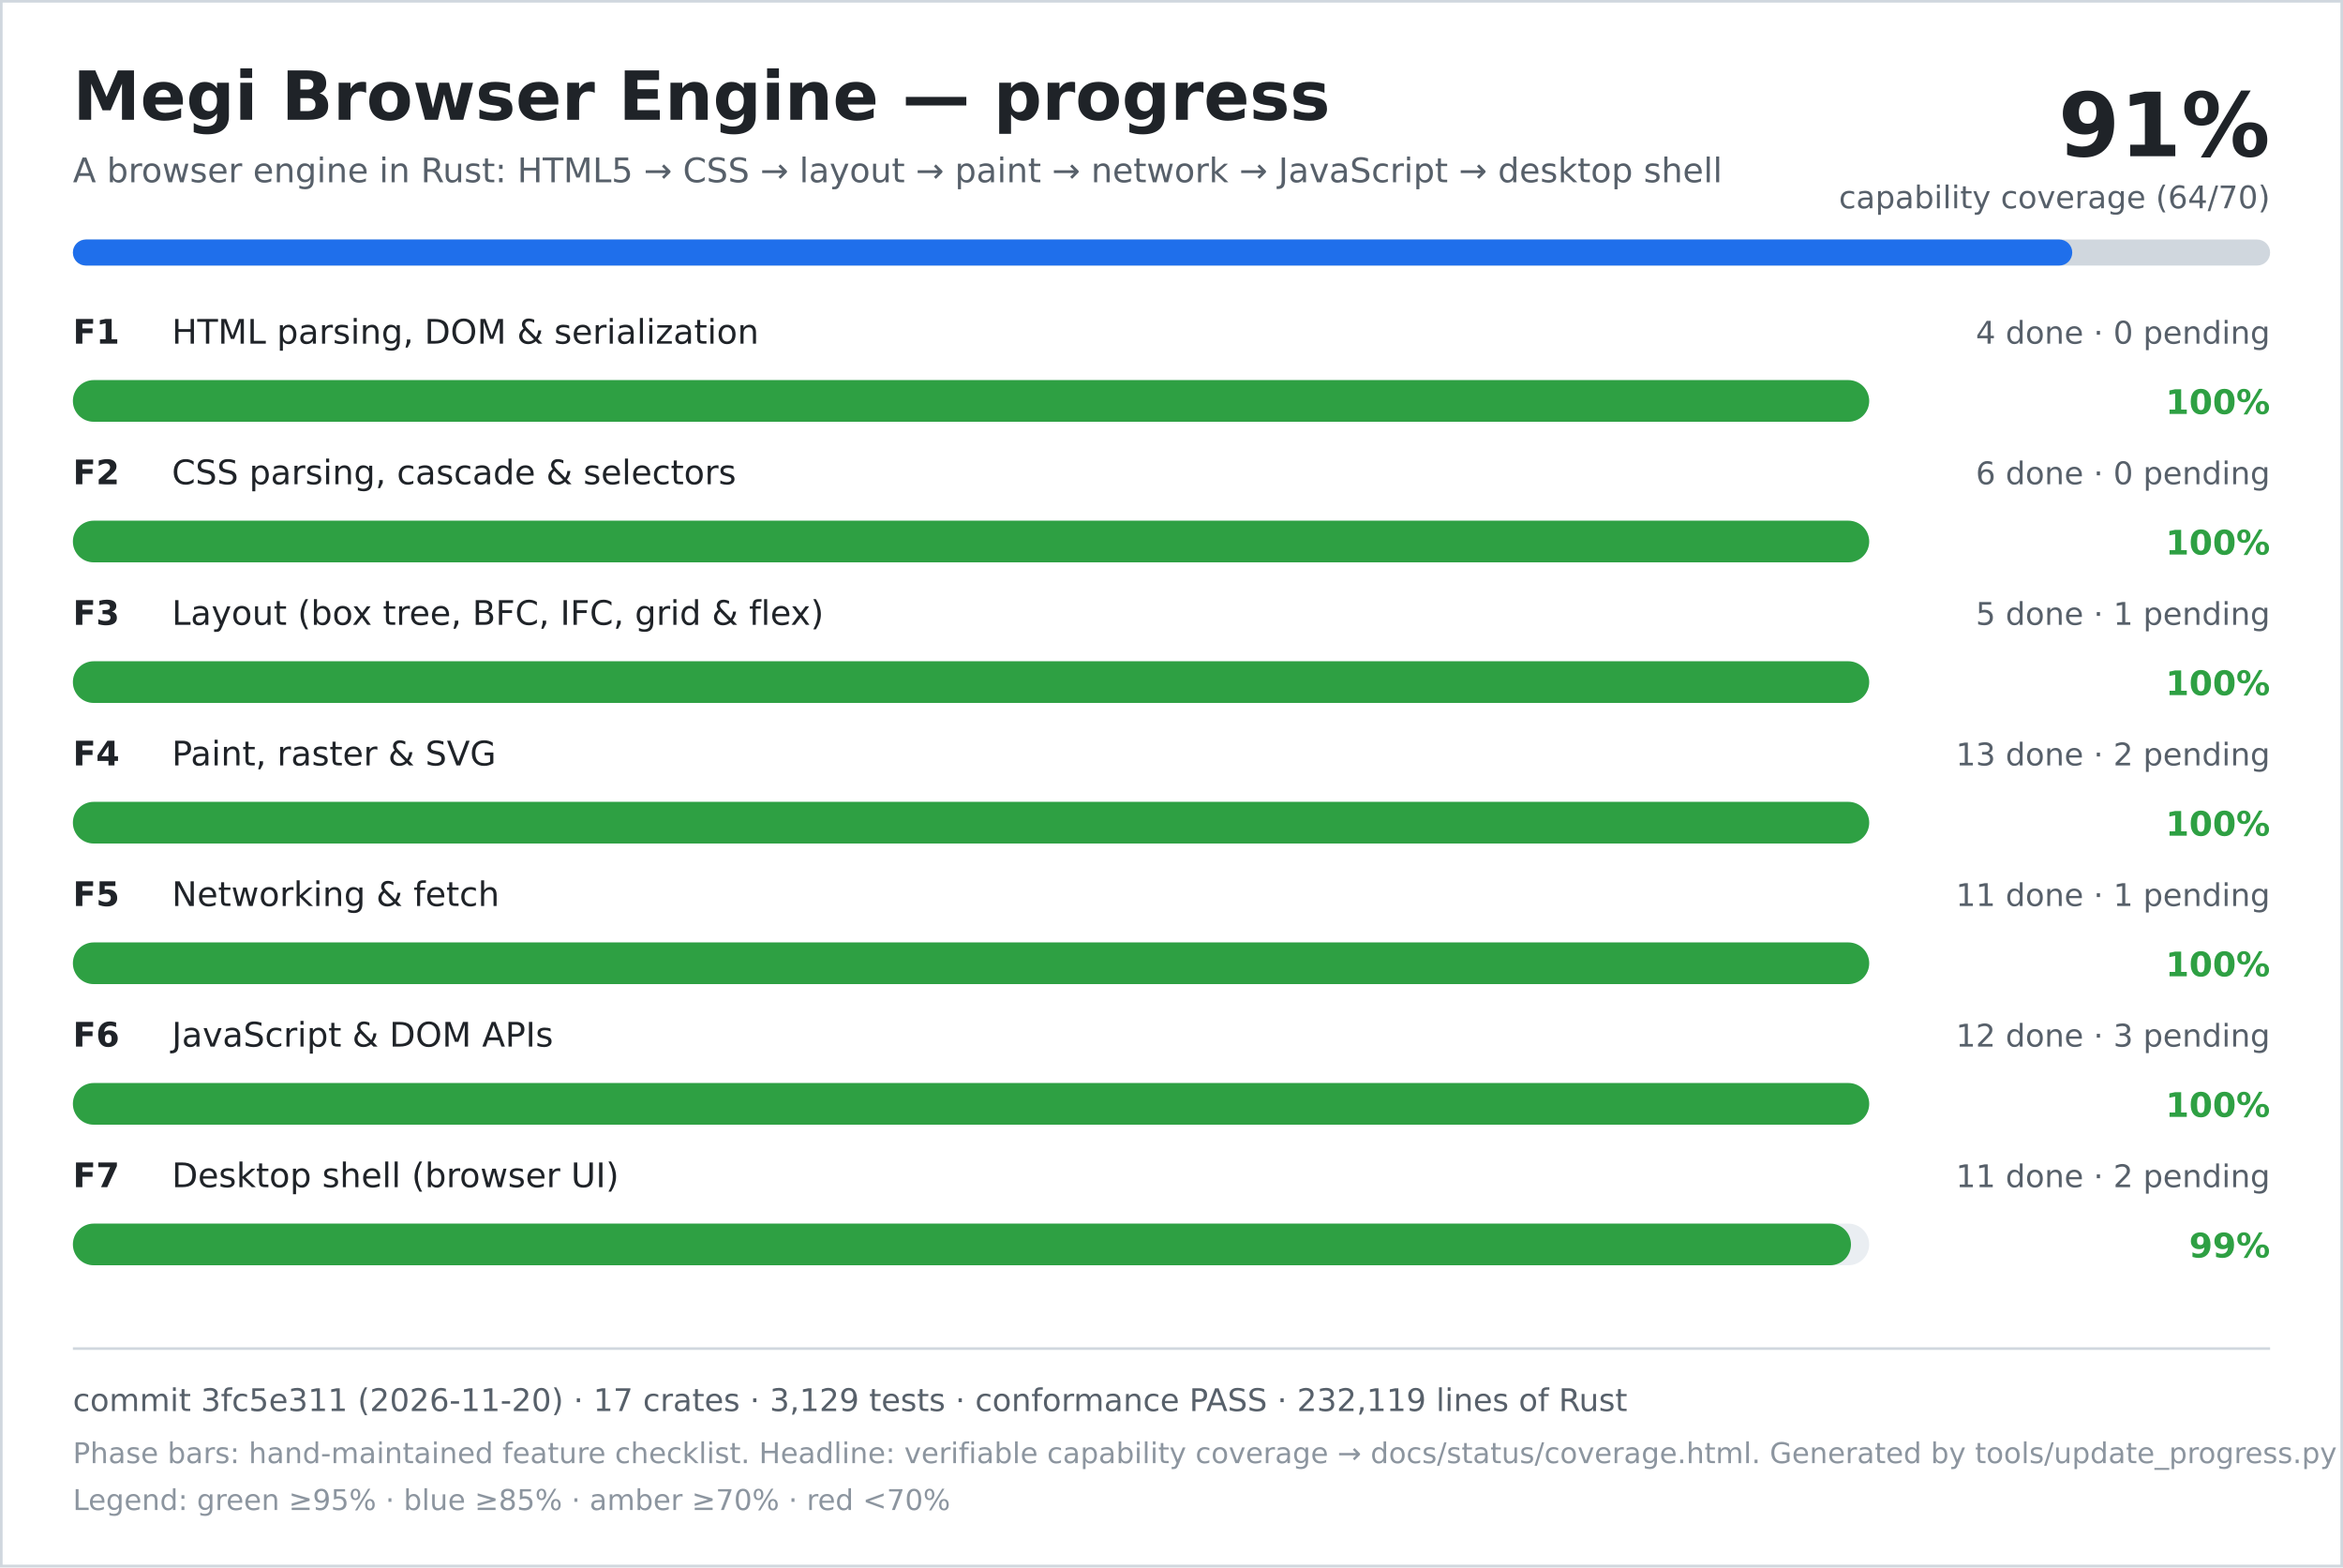
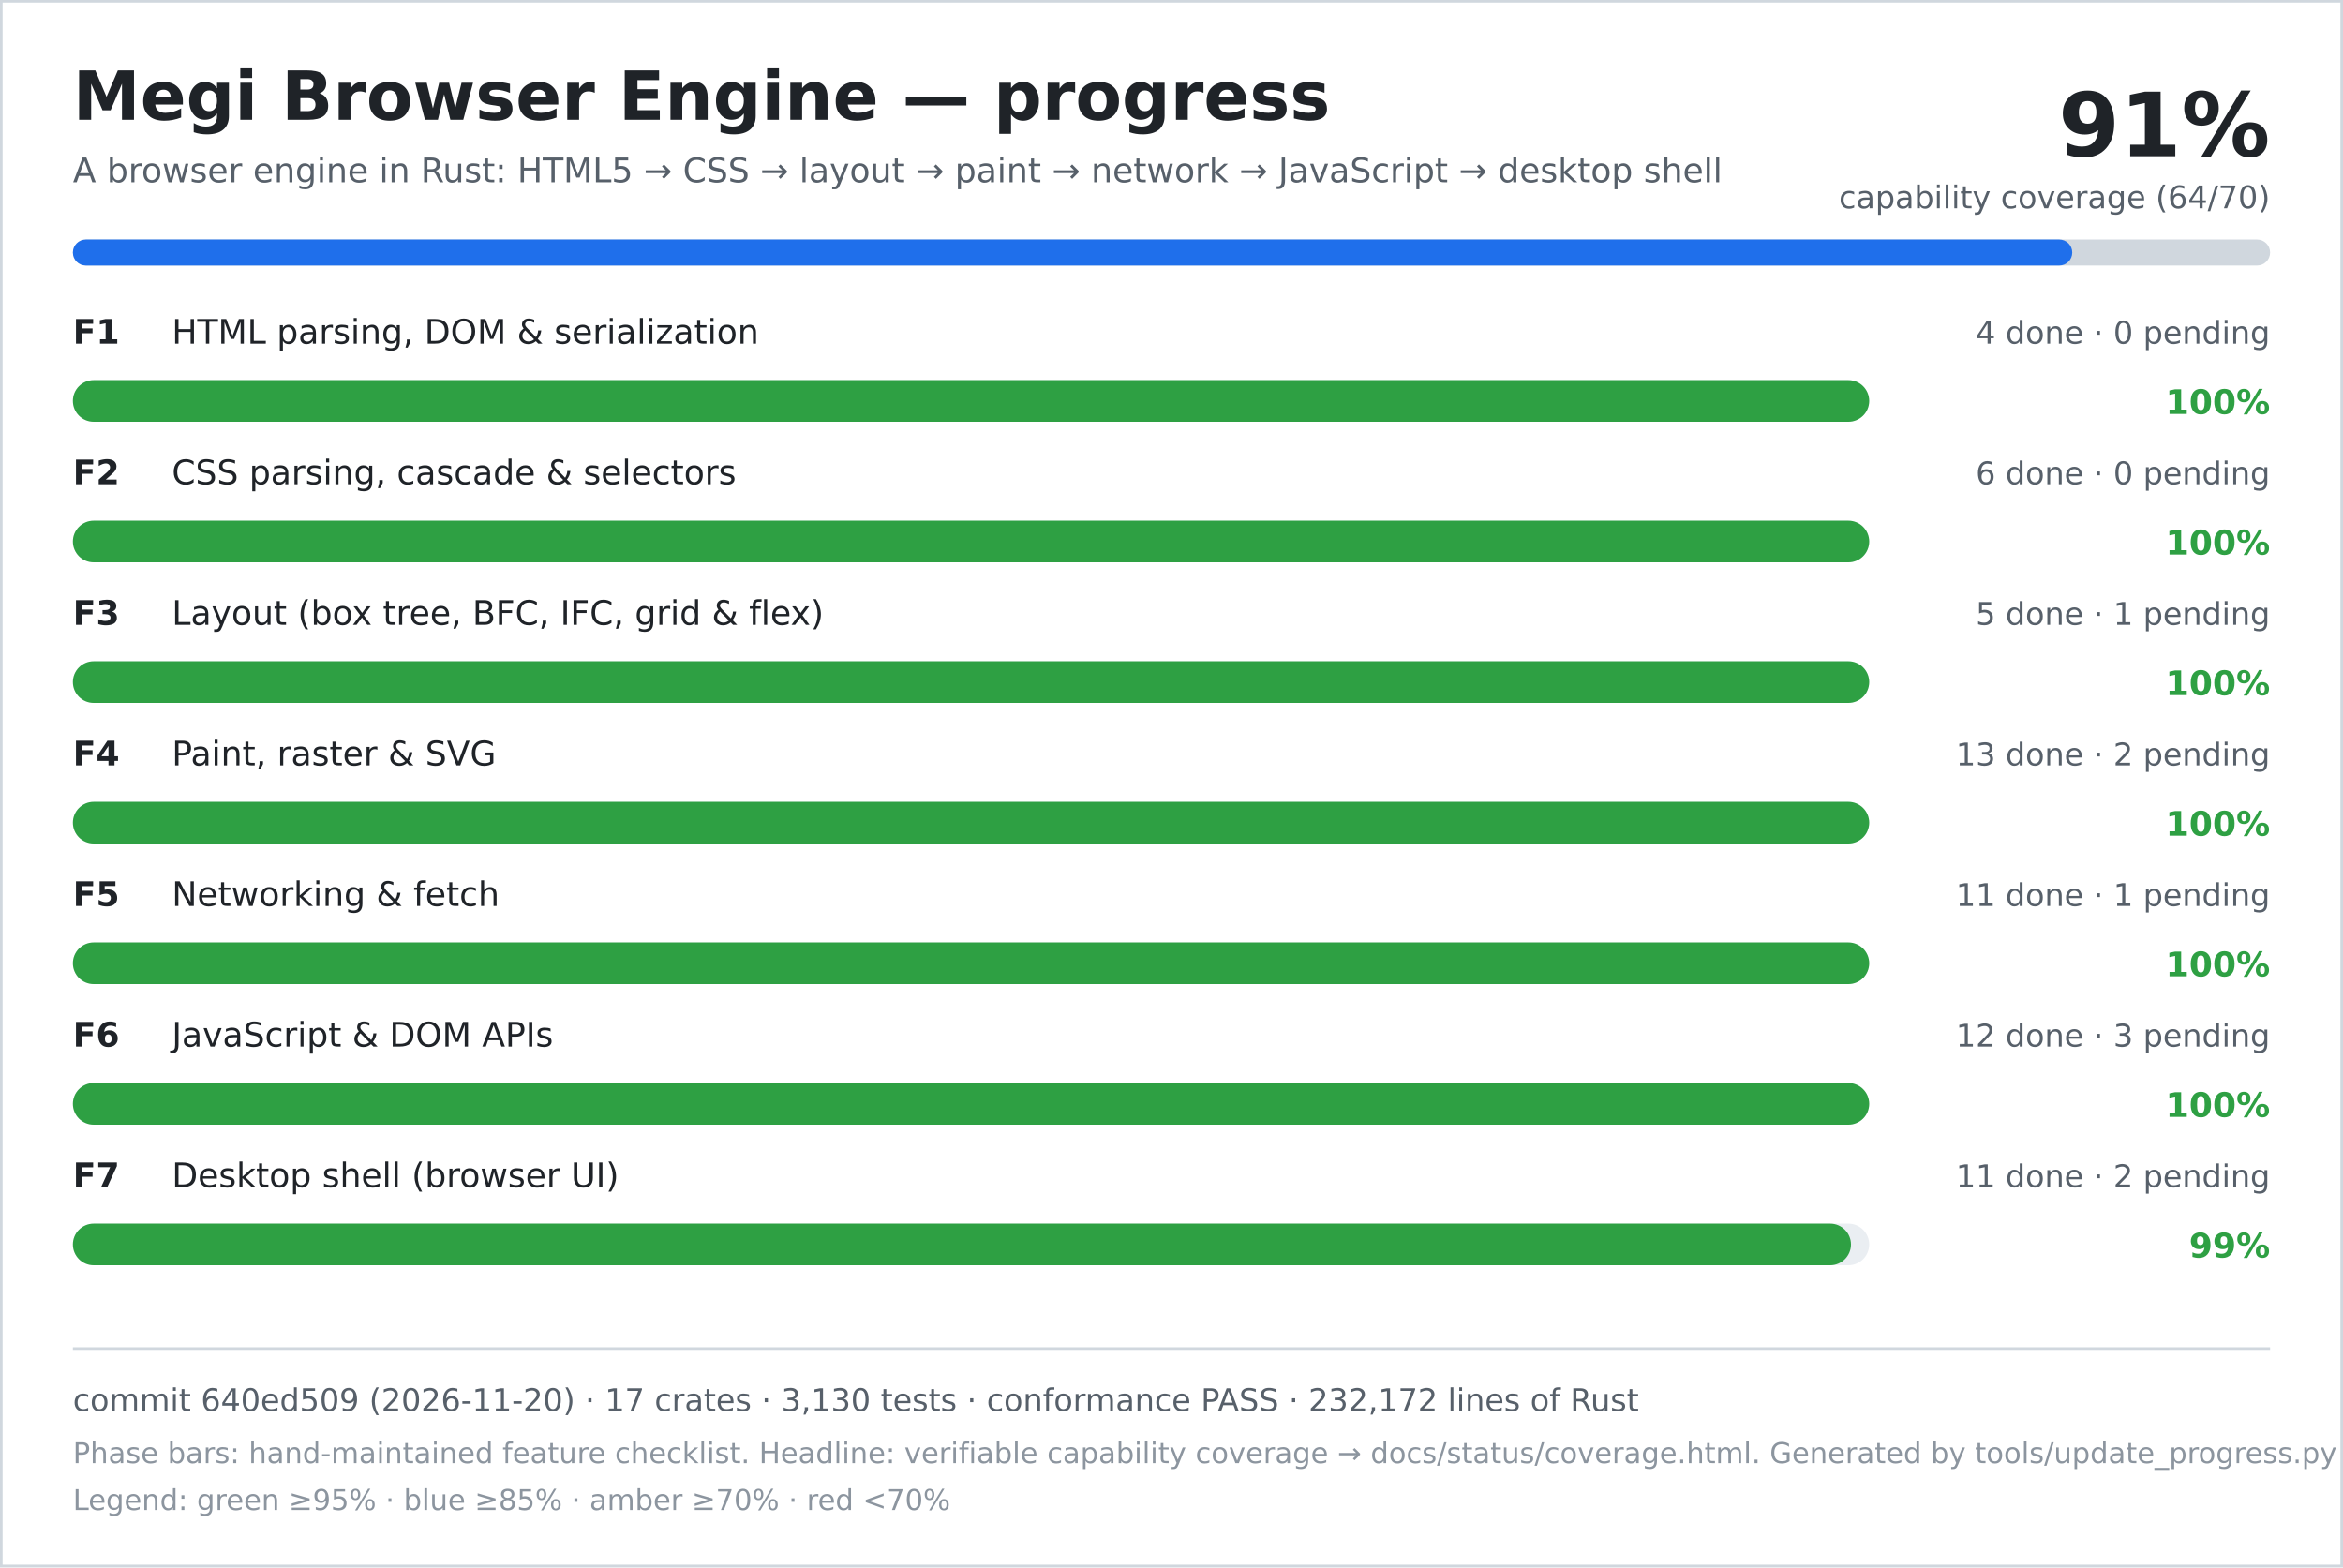
<svg xmlns="http://www.w3.org/2000/svg" width="900" height="602" viewBox="0 0 900 602" role="img" aria-labelledby="title desc">
  <rect width="900" height="602" fill="#ffffff" />
  <rect x="0.5" y="0.5" width="899" height="601" fill="none" stroke="#d0d7de" />
  <text x="28" y="46" font-family="DejaVu Sans, Verdana, sans-serif" font-size="26" font-weight="700" fill="#1f2328">Megi Browser Engine — progress</text>
  <text x="28" y="70" font-family="DejaVu Sans, Verdana, sans-serif" font-size="13" fill="#57606a">A browser engine in Rust: HTML5 → CSS → layout → paint → network → JavaScript → desktop shell</text>
  <text x="872" y="60" text-anchor="end" font-family="DejaVu Sans, Verdana, sans-serif" font-size="34" font-weight="700" fill="#1f2328">91%</text>
  <text x="872" y="80" text-anchor="end" font-family="DejaVu Sans, Verdana, sans-serif" font-size="12" fill="#57606a">capability coverage (64/70)</text>
  <rect x="28" y="92" width="844" height="10" rx="5" fill="#d0d7de" />
  <rect x="28" y="92" width="768" height="10" rx="5" fill="#1f6feb" />
  <text x="28" y="132" font-family="DejaVu Sans, Verdana, sans-serif" font-size="13" font-weight="700" fill="#1f2328">F1</text>
  <text x="66" y="132" font-family="DejaVu Sans, Verdana, sans-serif" font-size="13" fill="#1f2328">HTML parsing, DOM &amp; serialization</text>
  <text x="872" y="132" text-anchor="end" font-family="DejaVu Sans, Verdana, sans-serif" font-size="12" fill="#57606a">4 done · 0 pending</text>
  <rect x="28" y="146" width="690" height="16" rx="8" fill="#eaeef2" />
  <rect x="28" y="146" width="690" height="16" rx="8" fill="#2ea043" />
  <text x="872" y="159" text-anchor="end" font-family="DejaVu Sans, Verdana, sans-serif" font-size="13" font-weight="700" fill="#2ea043">100%</text>
  <text x="28" y="186" font-family="DejaVu Sans, Verdana, sans-serif" font-size="13" font-weight="700" fill="#1f2328">F2</text>
  <text x="66" y="186" font-family="DejaVu Sans, Verdana, sans-serif" font-size="13" fill="#1f2328">CSS parsing, cascade &amp; selectors</text>
  <text x="872" y="186" text-anchor="end" font-family="DejaVu Sans, Verdana, sans-serif" font-size="12" fill="#57606a">6 done · 0 pending</text>
  <rect x="28" y="200" width="690" height="16" rx="8" fill="#eaeef2" />
  <rect x="28" y="200" width="690" height="16" rx="8" fill="#2ea043" />
  <text x="872" y="213" text-anchor="end" font-family="DejaVu Sans, Verdana, sans-serif" font-size="13" font-weight="700" fill="#2ea043">100%</text>
  <text x="28" y="240" font-family="DejaVu Sans, Verdana, sans-serif" font-size="13" font-weight="700" fill="#1f2328">F3</text>
  <text x="66" y="240" font-family="DejaVu Sans, Verdana, sans-serif" font-size="13" fill="#1f2328">Layout (box tree, BFC, IFC, grid &amp; flex)</text>
  <text x="872" y="240" text-anchor="end" font-family="DejaVu Sans, Verdana, sans-serif" font-size="12" fill="#57606a">5 done · 1 pending</text>
  <rect x="28" y="254" width="690" height="16" rx="8" fill="#eaeef2" />
  <rect x="28" y="254" width="690" height="16" rx="8" fill="#2ea043" />
  <text x="872" y="267" text-anchor="end" font-family="DejaVu Sans, Verdana, sans-serif" font-size="13" font-weight="700" fill="#2ea043">100%</text>
  <text x="28" y="294" font-family="DejaVu Sans, Verdana, sans-serif" font-size="13" font-weight="700" fill="#1f2328">F4</text>
  <text x="66" y="294" font-family="DejaVu Sans, Verdana, sans-serif" font-size="13" fill="#1f2328">Paint, raster &amp; SVG</text>
  <text x="872" y="294" text-anchor="end" font-family="DejaVu Sans, Verdana, sans-serif" font-size="12" fill="#57606a">13 done · 2 pending</text>
  <rect x="28" y="308" width="690" height="16" rx="8" fill="#eaeef2" />
  <rect x="28" y="308" width="690" height="16" rx="8" fill="#2ea043" />
  <text x="872" y="321" text-anchor="end" font-family="DejaVu Sans, Verdana, sans-serif" font-size="13" font-weight="700" fill="#2ea043">100%</text>
  <text x="28" y="348" font-family="DejaVu Sans, Verdana, sans-serif" font-size="13" font-weight="700" fill="#1f2328">F5</text>
  <text x="66" y="348" font-family="DejaVu Sans, Verdana, sans-serif" font-size="13" fill="#1f2328">Networking &amp; fetch</text>
  <text x="872" y="348" text-anchor="end" font-family="DejaVu Sans, Verdana, sans-serif" font-size="12" fill="#57606a">11 done · 1 pending</text>
  <rect x="28" y="362" width="690" height="16" rx="8" fill="#eaeef2" />
  <rect x="28" y="362" width="690" height="16" rx="8" fill="#2ea043" />
  <text x="872" y="375" text-anchor="end" font-family="DejaVu Sans, Verdana, sans-serif" font-size="13" font-weight="700" fill="#2ea043">100%</text>
  <text x="28" y="402" font-family="DejaVu Sans, Verdana, sans-serif" font-size="13" font-weight="700" fill="#1f2328">F6</text>
  <text x="66" y="402" font-family="DejaVu Sans, Verdana, sans-serif" font-size="13" fill="#1f2328">JavaScript &amp; DOM APIs</text>
  <text x="872" y="402" text-anchor="end" font-family="DejaVu Sans, Verdana, sans-serif" font-size="12" fill="#57606a">12 done · 3 pending</text>
  <rect x="28" y="416" width="690" height="16" rx="8" fill="#eaeef2" />
  <rect x="28" y="416" width="690" height="16" rx="8" fill="#2ea043" />
  <text x="872" y="429" text-anchor="end" font-family="DejaVu Sans, Verdana, sans-serif" font-size="13" font-weight="700" fill="#2ea043">100%</text>
  <text x="28" y="456" font-family="DejaVu Sans, Verdana, sans-serif" font-size="13" font-weight="700" fill="#1f2328">F7</text>
  <text x="66" y="456" font-family="DejaVu Sans, Verdana, sans-serif" font-size="13" fill="#1f2328">Desktop shell (browser UI)</text>
  <text x="872" y="456" text-anchor="end" font-family="DejaVu Sans, Verdana, sans-serif" font-size="12" fill="#57606a">11 done · 2 pending</text>
  <rect x="28" y="470" width="690" height="16" rx="8" fill="#eaeef2" />
  <rect x="28" y="470" width="683" height="16" rx="8" fill="#2ea043" />
  <text x="872" y="483" text-anchor="end" font-family="DejaVu Sans, Verdana, sans-serif" font-size="13" font-weight="700" fill="#2ea043">99%</text>
  <line x1="28" y1="518" x2="872" y2="518" stroke="#d0d7de" />
-   <text x="28" y="542" font-family="DejaVu Sans, Verdana, sans-serif" font-size="12" fill="#57606a">commit 3fc5e311 (2026-11-20) · 17 crates · 3,129 tests · conformance PASS · 232,119 lines of Rust</text>
+   <text x="28" y="542" font-family="DejaVu Sans, Verdana, sans-serif" font-size="12" fill="#57606a">commit 640ed509 (2026-11-20) · 17 crates · 3,130 tests · conformance PASS · 232,172 lines of Rust</text>
  <text x="28" y="562" font-family="DejaVu Sans, Verdana, sans-serif" font-size="11" fill="#8c959f">Phase bars: hand-maintained feature checklist. Headline: verifiable capability coverage → docs/status/coverage.html. Generated by tools/update_progress.py — do not edit.</text>
  <text x="28" y="580" font-family="DejaVu Sans, Verdana, sans-serif" font-size="11" fill="#8c959f">Legend: green ≥95% · blue ≥85% · amber ≥70% · red &lt;70%</text>
</svg>
